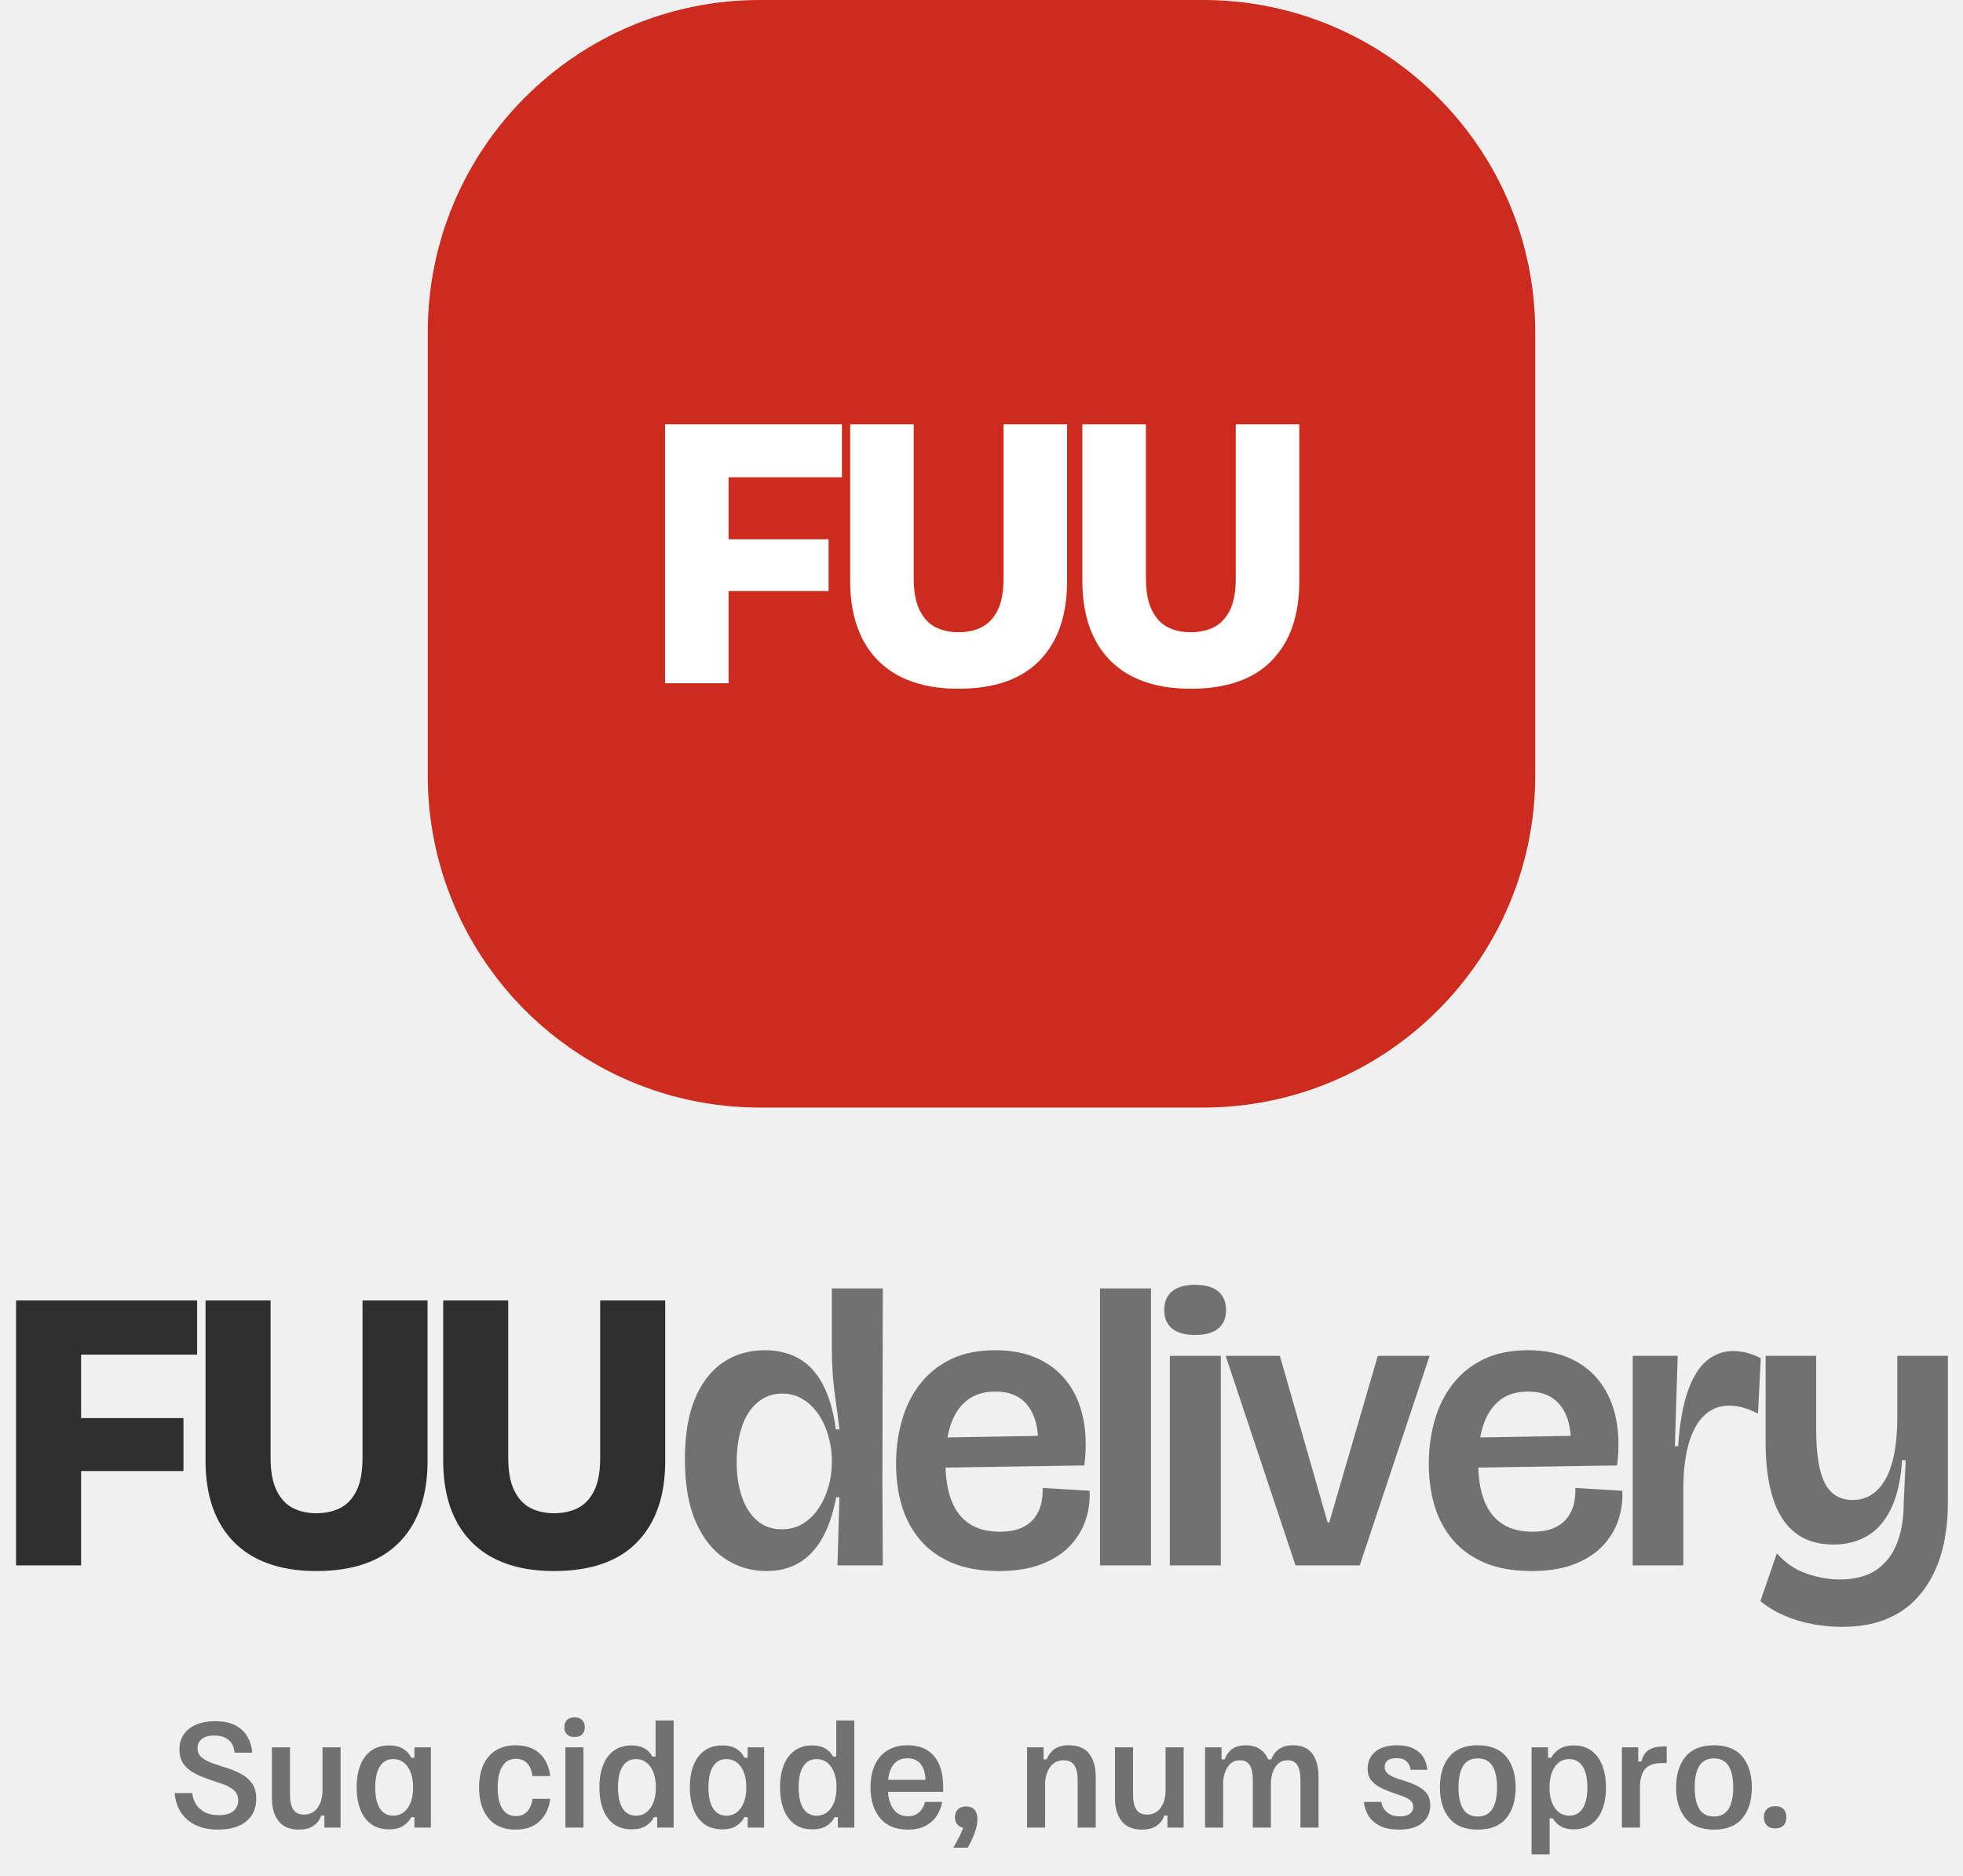
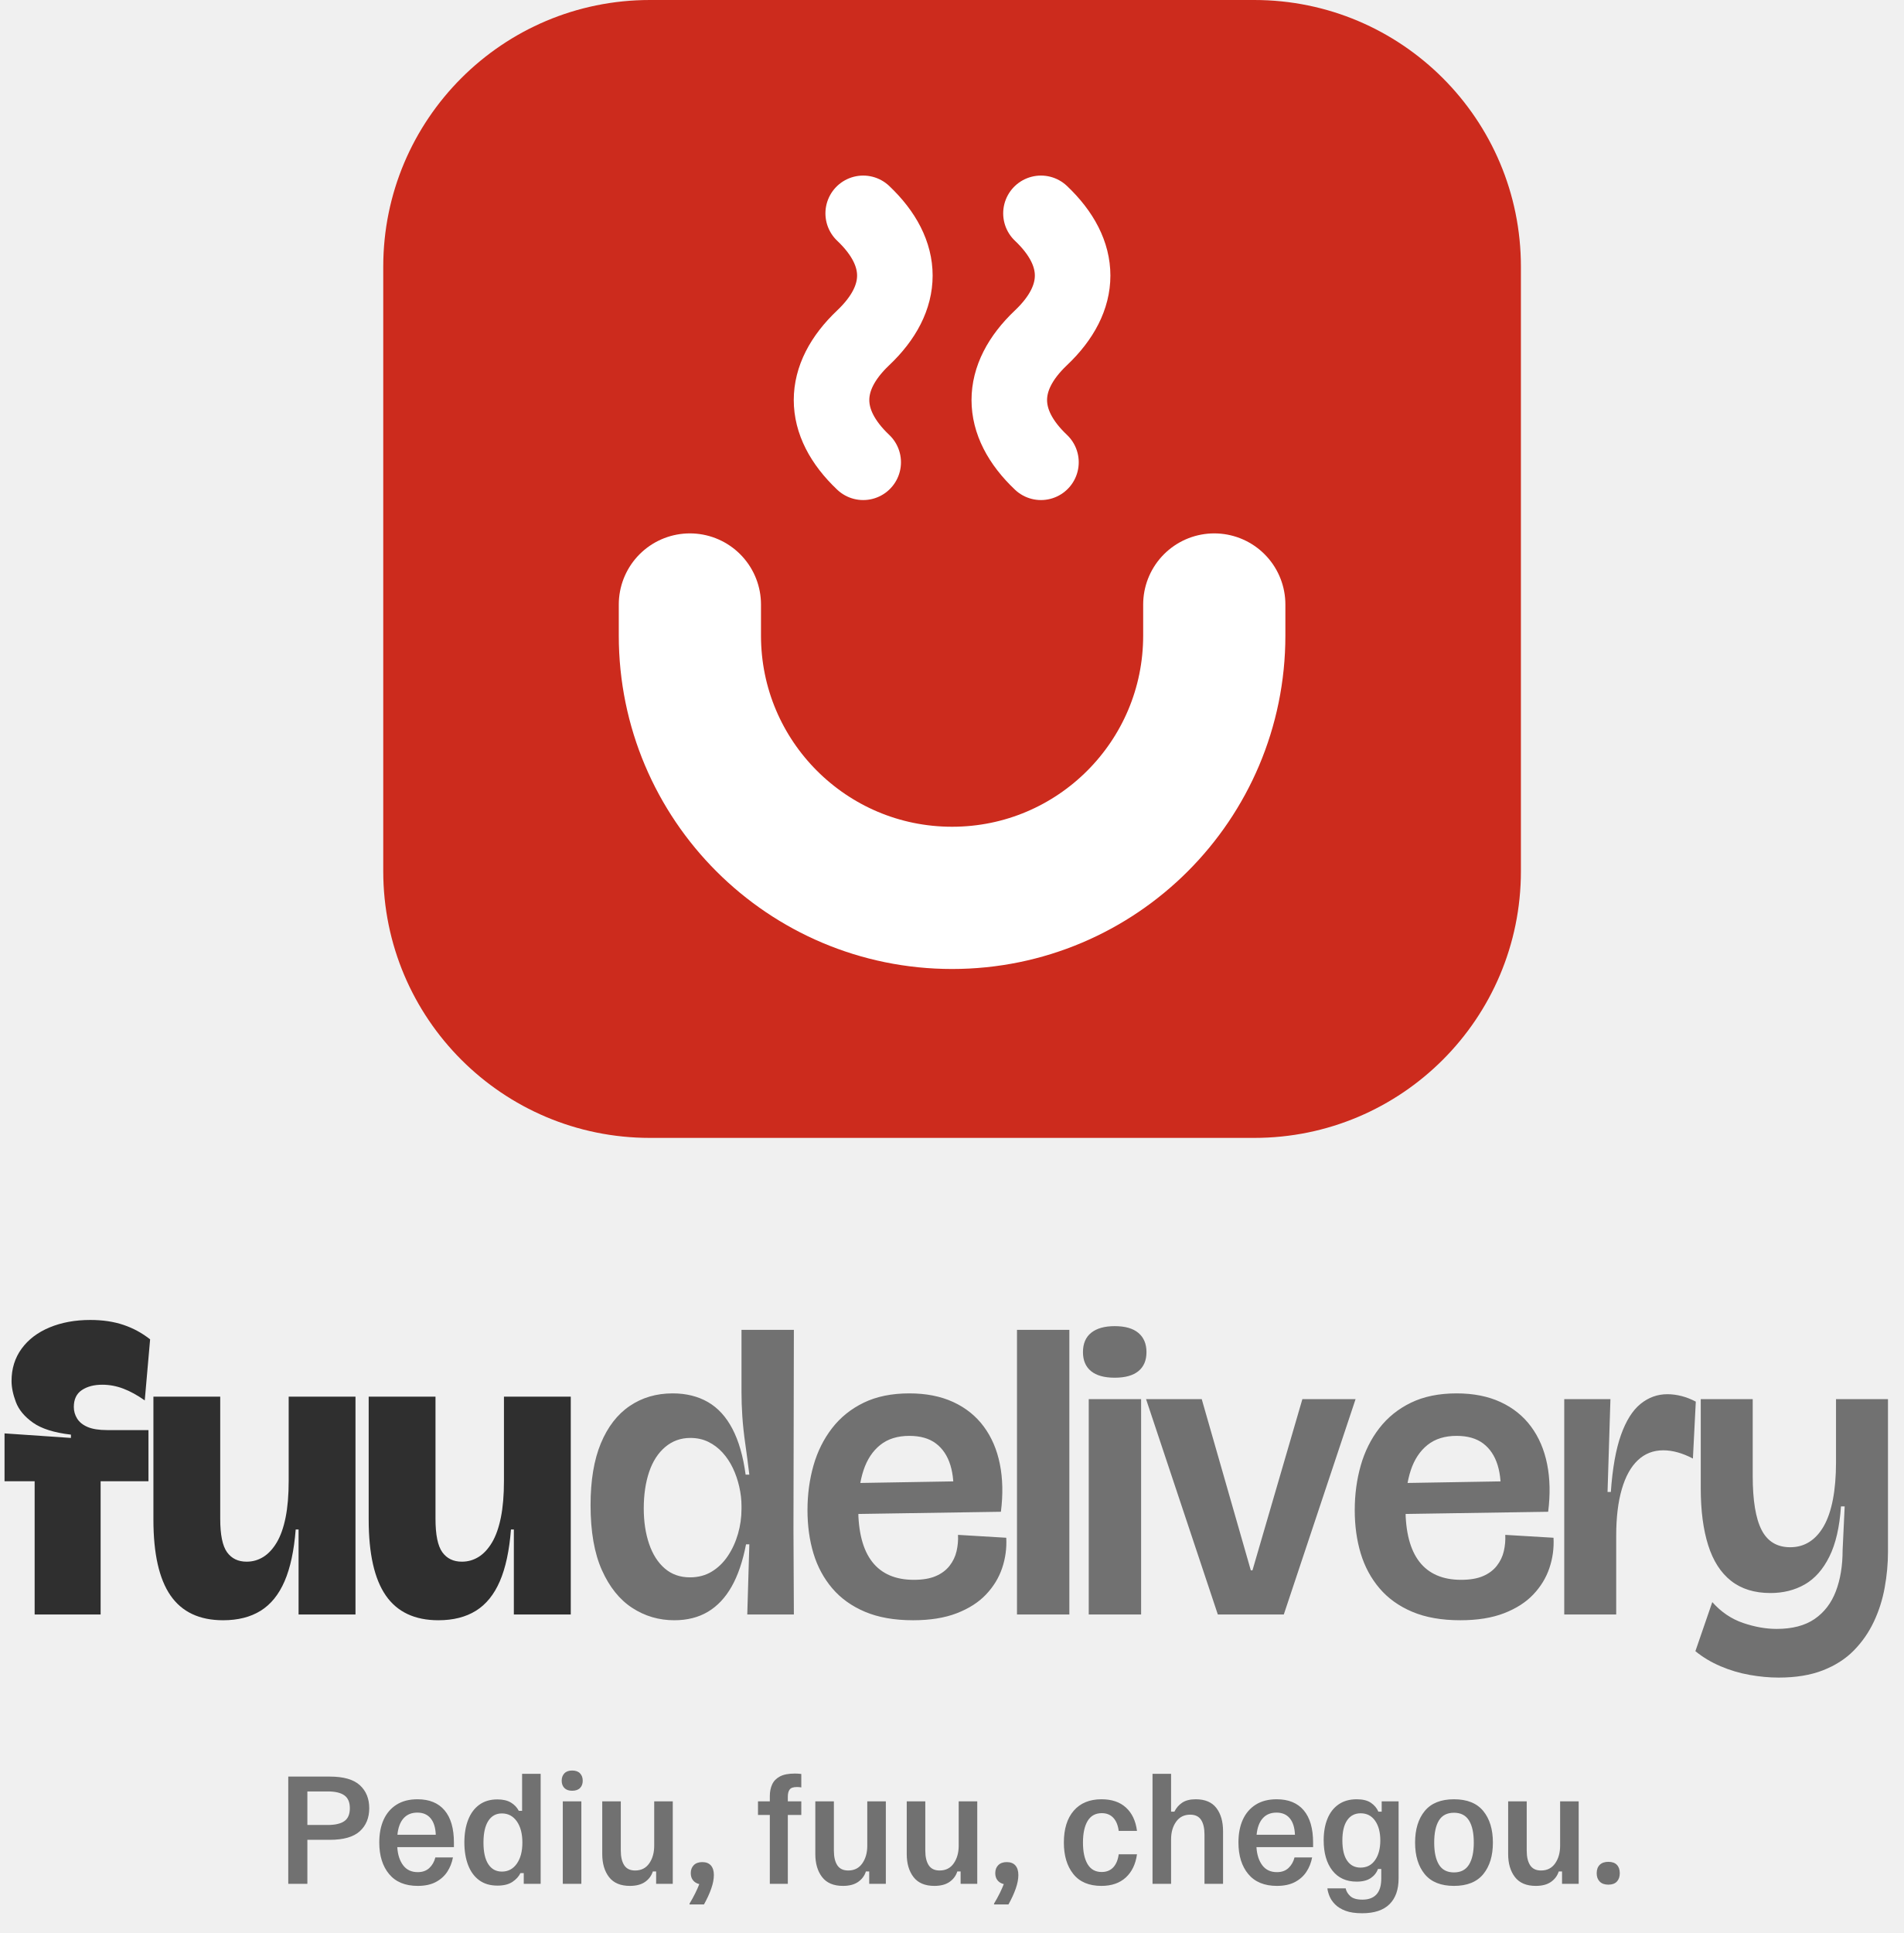
- <svg xmlns="http://www.w3.org/2000/svg" viewBox="0 0 283.6 271" width="283.6" height="271" role="img" aria-label="FUUdelivery — Sua cidade, num sopro.">
-   <rect x="61.8" y="0" width="160" height="160" rx="48" fill="#CC2B1D" />
-   <path fill="#FFFFFF" d="M96.077 98.701V61.299H105.257V98.701ZM100.667 85.384V77.903H119.708V85.384ZM100.667 68.949V61.299H121.635V68.949ZM138.466 99.495Q135.236 99.495 132.686 98.758Q130.136 98.021 128.294 96.661Q126.452 95.301 125.234 93.403Q124.015 91.504 123.42 89.124Q122.825 86.744 122.825 83.967V61.299H132.006V83.514Q132.006 86.404 132.856 88.132Q133.706 89.861 135.151 90.597Q136.596 91.334 138.466 91.334Q140.393 91.334 141.838 90.597Q143.283 89.861 144.133 88.161Q144.984 86.46 144.984 83.514V61.299H154.164V83.967Q154.164 91.334 150.197 95.414Q146.23 99.495 138.466 99.495ZM172.015 99.495Q168.785 99.495 166.235 98.758Q163.685 98.021 161.843 96.661Q160.001 95.301 158.783 93.403Q157.564 91.504 156.969 89.124Q156.374 86.744 156.374 83.967V61.299H165.555V83.514Q165.555 86.404 166.405 88.132Q167.255 89.861 168.7 90.597Q170.145 91.334 172.015 91.334Q173.942 91.334 175.387 90.597Q176.832 89.861 177.682 88.161Q178.533 86.46 178.533 83.514V61.299H187.713V83.967Q187.713 91.334 183.746 95.414Q179.779 99.495 172.015 99.495Z" />
-   <path fill="#2F2F2F" d="M2.32 226.142V187.862H11.716V226.142ZM7.018 212.512V204.856H26.506V212.512ZM7.018 195.692V187.862H28.478V195.692ZM45.704 226.954Q42.398 226.954 39.788 226.2Q37.178 225.446 35.293 224.054Q33.408 222.662 32.161 220.719Q30.914 218.776 30.305 216.34Q29.696 213.904 29.696 211.062V187.862H39.092V210.598Q39.092 213.556 39.962 215.325Q40.832 217.094 42.311 217.848Q43.79 218.602 45.704 218.602Q47.676 218.602 49.155 217.848Q50.634 217.094 51.504 215.354Q52.374 213.614 52.374 210.598V187.862H61.77V211.062Q61.77 218.602 57.71 222.778Q53.65 226.954 45.704 226.954ZM80.04 226.954Q76.734 226.954 74.124 226.2Q71.514 225.446 69.629 224.054Q67.744 222.662 66.497 220.719Q65.25 218.776 64.641 216.34Q64.032 213.904 64.032 211.062V187.862H73.428V210.598Q73.428 213.556 74.298 215.325Q75.168 217.094 76.647 217.848Q78.126 218.602 80.04 218.602Q82.012 218.602 83.491 217.848Q84.97 217.094 85.84 215.354Q86.71 213.614 86.71 210.598V187.862H96.106V211.062Q96.106 218.602 92.046 222.778Q87.986 226.954 80.04 226.954Z" />
-   <path fill="#717171" d="M110.722 226.954Q107.474 226.954 104.806 225.214Q102.138 223.474 100.543 219.907Q98.948 216.34 98.948 210.772Q98.948 205.552 100.398 202.072Q101.848 198.592 104.458 196.823Q107.068 195.054 110.49 195.054Q113.332 195.054 115.449 196.272Q117.566 197.49 118.9 200.042Q120.234 202.594 120.756 206.48H121.278Q120.988 204.102 120.698 202.072Q120.408 200.042 120.292 198.273Q120.176 196.504 120.176 194.938V186.122H127.542L127.484 214.136L127.542 226.142H120.988L121.278 216.282H120.814Q120.118 219.878 118.784 222.227Q117.45 224.576 115.449 225.765Q113.448 226.954 110.722 226.954ZM112.926 220.922Q114.666 220.922 116.0 220.11Q117.334 219.298 118.262 217.906Q119.19 216.514 119.683 214.803Q120.176 213.092 120.176 211.294V210.888Q120.176 209.554 119.857 208.162Q119.538 206.77 118.958 205.552Q118.378 204.334 117.508 203.377Q116.638 202.42 115.507 201.869Q114.376 201.318 112.984 201.318Q110.954 201.318 109.446 202.594Q107.938 203.87 107.184 206.103Q106.43 208.336 106.43 211.236Q106.43 214.02 107.184 216.224Q107.938 218.428 109.388 219.675Q110.838 220.922 112.926 220.922ZM144.304 226.954Q140.36 226.954 137.547 225.765Q134.734 224.576 132.936 222.459Q131.138 220.342 130.297 217.558Q129.456 214.774 129.456 211.468Q129.456 208.162 130.297 205.204Q131.138 202.246 132.907 199.955Q134.676 197.664 137.373 196.359Q140.07 195.054 143.782 195.054Q147.32 195.054 149.959 196.272Q152.598 197.49 154.251 199.723Q155.904 201.956 156.513 205.001Q157.122 208.046 156.658 211.7L134.038 212.048V207.698L151.148 207.408L149.93 209.902Q150.162 207.118 149.553 205.146Q148.944 203.174 147.523 202.101Q146.102 201.028 143.782 201.028Q141.288 201.028 139.693 202.304Q138.098 203.58 137.344 205.842Q136.59 208.104 136.59 211.178Q136.59 216.224 138.562 218.747Q140.534 221.27 144.42 221.27Q146.276 221.27 147.494 220.748Q148.712 220.226 149.437 219.298Q150.162 218.37 150.423 217.239Q150.684 216.108 150.626 214.948L157.412 215.354Q157.528 217.558 156.832 219.617Q156.136 221.676 154.57 223.329Q153.004 224.982 150.452 225.968Q147.9 226.954 144.304 226.954ZM158.92 226.142V186.122H166.286V226.142ZM169.012 226.142V195.866H176.378V226.142ZM172.666 192.85Q170.462 192.85 169.331 191.922Q168.2 190.994 168.2 189.254Q168.2 187.456 169.36 186.528Q170.52 185.6 172.666 185.6Q174.87 185.6 176.001 186.557Q177.132 187.514 177.132 189.254Q177.132 190.994 176.001 191.922Q174.87 192.85 172.666 192.85ZM187.166 226.142 177.074 195.866H184.904L191.806 219.936H192.038L199.056 195.866H206.538L196.446 226.142ZM221.27 226.954Q217.326 226.954 214.513 225.765Q211.7 224.576 209.902 222.459Q208.104 220.342 207.263 217.558Q206.422 214.774 206.422 211.468Q206.422 208.162 207.263 205.204Q208.104 202.246 209.873 199.955Q211.642 197.664 214.339 196.359Q217.036 195.054 220.748 195.054Q224.286 195.054 226.925 196.272Q229.564 197.49 231.217 199.723Q232.87 201.956 233.479 205.001Q234.088 208.046 233.624 211.7L211.004 212.048V207.698L228.114 207.408L226.896 209.902Q227.128 207.118 226.519 205.146Q225.91 203.174 224.489 202.101Q223.068 201.028 220.748 201.028Q218.254 201.028 216.659 202.304Q215.064 203.58 214.31 205.842Q213.556 208.104 213.556 211.178Q213.556 216.224 215.528 218.747Q217.5 221.27 221.386 221.27Q223.242 221.27 224.46 220.748Q225.678 220.226 226.403 219.298Q227.128 218.37 227.389 217.239Q227.65 216.108 227.592 214.948L234.378 215.354Q234.494 217.558 233.798 219.617Q233.102 221.676 231.536 223.329Q229.97 224.982 227.418 225.968Q224.866 226.954 221.27 226.954ZM235.886 226.142V210.714V195.866H242.382L241.976 208.916H242.44Q242.788 203.928 243.861 200.912Q244.934 197.896 246.616 196.533Q248.298 195.17 250.386 195.17Q251.372 195.17 252.387 195.431Q253.402 195.692 254.388 196.214L253.982 204.218Q252.88 203.638 251.836 203.348Q250.792 203.058 249.806 203.058Q247.718 203.058 246.239 204.45Q244.76 205.842 243.977 208.539Q243.194 211.236 243.194 215.064V226.142ZM266.046 235.016Q264.074 235.016 261.957 234.639Q259.84 234.262 257.868 233.421Q255.896 232.58 254.33 231.304L256.708 224.402Q258.564 226.49 261.029 227.331Q263.494 228.172 265.756 228.172Q269.062 228.172 271.092 226.78Q273.122 225.388 274.079 222.894Q275.036 220.4 275.036 217.094L275.326 210.946H274.804Q274.514 215.296 273.18 217.993Q271.846 220.69 269.729 221.908Q267.612 223.126 264.886 223.126Q261.522 223.126 259.347 221.415Q257.172 219.704 256.128 216.398Q255.084 213.092 255.084 208.394V195.866H262.392V206.654Q262.392 211.816 263.639 214.252Q264.886 216.688 267.67 216.688Q269.178 216.688 270.367 215.934Q271.556 215.18 272.397 213.701Q273.238 212.222 273.673 209.96Q274.108 207.698 274.108 204.74V195.866H281.416V217.326Q281.416 219.82 280.952 222.372Q280.488 224.924 279.415 227.186Q278.342 229.448 276.602 231.217Q274.862 232.986 272.252 234.001Q269.642 235.016 266.046 235.016Z" />
-   <path fill="#717171" d="M31.513 264.306Q29.909 264.306 28.749 263.861Q27.589 263.417 26.835 262.672Q26.081 261.928 25.694 260.981Q25.307 260.033 25.23 259.028H27.782Q27.84 259.821 28.265 260.555Q28.691 261.29 29.522 261.754Q30.353 262.218 31.61 262.218Q32.983 262.218 33.698 261.638Q34.413 261.058 34.413 260.072Q34.413 259.125 33.746 258.574Q33.079 258.023 32.035 257.675L30.218 257.056Q29.155 256.708 28.169 256.205Q27.183 255.703 26.554 254.871Q25.926 254.04 25.926 252.725Q25.926 251.411 26.583 250.502Q27.241 249.593 28.391 249.12Q29.541 248.646 31.049 248.646Q32.944 248.646 34.094 249.294Q35.245 249.941 35.796 250.976Q36.347 252.01 36.443 253.189H33.891Q33.853 252.551 33.553 251.991Q33.253 251.43 32.625 251.072Q31.997 250.715 30.953 250.715Q29.793 250.715 29.164 251.208Q28.536 251.701 28.536 252.532Q28.536 253.441 29.232 253.953Q29.928 254.465 30.972 254.813L32.809 255.413Q33.891 255.761 34.848 256.273Q35.805 256.785 36.414 257.626Q37.023 258.467 37.023 259.859Q37.023 261.947 35.554 263.127Q34.085 264.306 31.513 264.306ZM43.171 264.306Q41.199 264.306 40.242 263.069Q39.285 261.831 39.285 259.821V252.416H41.895V259.337Q41.895 260.671 42.379 261.406Q42.862 262.141 43.906 262.141Q45.201 262.141 45.897 261.135Q46.593 260.13 46.593 258.661V252.416H49.203V264.016H46.864V262.276H46.4Q46.11 263.185 45.308 263.745Q44.505 264.306 43.171 264.306ZM56.221 264.267Q54.655 264.267 53.611 263.504Q52.567 262.74 52.045 261.367Q51.523 259.995 51.523 258.197Q51.523 256.379 52.055 255.016Q52.587 253.653 53.631 252.899Q54.675 252.145 56.221 252.145Q57.497 252.145 58.28 252.658Q59.063 253.17 59.411 253.924H59.875V252.416H62.253V264.016H59.875V262.508H59.411Q59.063 263.223 58.28 263.745Q57.497 264.267 56.221 264.267ZM56.801 262.295Q58.116 262.295 58.899 261.184Q59.682 260.072 59.682 258.216Q59.682 256.341 58.899 255.229Q58.116 254.117 56.801 254.117Q55.564 254.117 54.887 255.171Q54.211 256.225 54.211 258.216Q54.211 260.207 54.887 261.251Q55.564 262.295 56.801 262.295ZM74.491 264.306Q71.881 264.306 70.547 262.643Q69.213 260.981 69.213 258.216Q69.213 255.335 70.605 253.731Q71.997 252.126 74.511 252.126Q76.676 252.126 77.952 253.296Q79.228 254.465 79.499 256.573H76.927Q76.773 255.374 76.164 254.726Q75.555 254.079 74.549 254.079Q73.215 254.079 72.558 255.171Q71.901 256.263 71.901 258.216Q71.901 260.169 72.558 261.261Q73.215 262.353 74.53 262.353Q75.555 262.353 76.164 261.696Q76.773 261.039 76.927 259.859H79.499Q79.209 261.947 77.923 263.127Q76.637 264.306 74.491 264.306ZM81.683 264.016V252.416H84.293V264.016ZM82.998 250.927Q82.283 250.927 81.906 250.541Q81.529 250.154 81.529 249.516Q81.529 248.878 81.906 248.482Q82.283 248.085 82.998 248.085Q83.733 248.085 84.11 248.482Q84.487 248.878 84.487 249.516Q84.487 250.154 84.11 250.541Q83.733 250.927 82.998 250.927ZM91.253 264.267Q89.707 264.267 88.672 263.504Q87.638 262.74 87.116 261.367Q86.594 259.995 86.594 258.197Q86.594 256.379 87.126 255.016Q87.657 253.653 88.692 252.899Q89.726 252.145 91.234 252.145Q92.394 252.145 93.129 252.58Q93.863 253.015 94.25 253.75H94.714V248.549H97.324V264.016H94.946V262.508H94.482Q94.134 263.223 93.351 263.745Q92.568 264.267 91.253 264.267ZM91.872 262.295Q93.187 262.295 93.97 261.184Q94.753 260.072 94.753 258.216Q94.753 256.341 93.97 255.229Q93.187 254.117 91.872 254.117Q90.635 254.117 89.958 255.171Q89.281 256.225 89.281 258.216Q89.281 260.207 89.958 261.251Q90.635 262.295 91.872 262.295ZM104.361 264.267Q102.795 264.267 101.751 263.504Q100.707 262.74 100.185 261.367Q99.663 259.995 99.663 258.197Q99.663 256.379 100.195 255.016Q100.727 253.653 101.771 252.899Q102.815 252.145 104.361 252.145Q105.637 252.145 106.42 252.658Q107.203 253.17 107.551 253.924H108.015V252.416H110.393V264.016H108.015V262.508H107.551Q107.203 263.223 106.42 263.745Q105.637 264.267 104.361 264.267ZM104.941 262.295Q106.256 262.295 107.039 261.184Q107.822 260.072 107.822 258.216Q107.822 256.341 107.039 255.229Q106.256 254.117 104.941 254.117Q103.704 254.117 103.027 255.171Q102.351 256.225 102.351 258.216Q102.351 260.207 103.027 261.251Q103.704 262.295 104.941 262.295ZM117.353 264.267Q115.807 264.267 114.772 263.504Q113.738 262.74 113.216 261.367Q112.694 259.995 112.694 258.197Q112.694 256.379 113.226 255.016Q113.757 253.653 114.792 252.899Q115.826 252.145 117.334 252.145Q118.494 252.145 119.229 252.58Q119.963 253.015 120.35 253.75H120.814V248.549H123.424V264.016H121.046V262.508H120.582Q120.234 263.223 119.451 263.745Q118.668 264.267 117.353 264.267ZM117.972 262.295Q119.287 262.295 120.07 261.184Q120.853 260.072 120.853 258.216Q120.853 256.341 120.07 255.229Q119.287 254.117 117.972 254.117Q116.735 254.117 116.058 255.171Q115.381 256.225 115.381 258.216Q115.381 260.207 116.058 261.251Q116.735 262.295 117.972 262.295ZM131.177 264.306Q128.528 264.306 127.146 262.643Q125.763 260.981 125.763 258.197Q125.763 256.341 126.382 254.987Q127.001 253.634 128.199 252.88Q129.398 252.126 131.138 252.126Q133.632 252.126 134.947 253.682Q136.261 255.239 136.261 258.216V258.854H128.296Q128.393 260.439 129.118 261.406Q129.843 262.373 131.177 262.373Q132.182 262.373 132.801 261.793Q133.419 261.213 133.651 260.304H136.126Q135.913 261.425 135.324 262.324Q134.734 263.223 133.709 263.765Q132.685 264.306 131.177 264.306ZM128.315 257.114H133.709Q133.651 255.606 132.984 254.804Q132.317 254.001 131.119 254.001Q129.901 254.001 129.185 254.794Q128.47 255.587 128.315 257.114ZM137.789 266.916V266.8Q138.253 266.027 138.591 265.34Q138.929 264.654 139.161 264.055Q138.601 263.919 138.282 263.523Q137.963 263.127 137.963 262.508Q137.963 261.812 138.388 261.387Q138.813 260.961 139.587 260.961Q140.379 260.961 140.795 261.435Q141.211 261.909 141.211 262.779Q141.211 263.629 140.843 264.683Q140.476 265.737 139.819 266.916ZM148.383 264.016V252.416H150.761V254.156H151.225Q151.573 253.228 152.337 252.677Q153.101 252.126 154.435 252.126Q156.426 252.126 157.364 253.354Q158.301 254.581 158.301 256.611V264.016H155.691V257.095Q155.691 255.741 155.208 255.016Q154.725 254.291 153.681 254.291Q152.405 254.291 151.699 255.287Q150.993 256.283 150.993 257.752V264.016ZM164.971 264.306Q162.999 264.306 162.042 263.069Q161.085 261.831 161.085 259.821V252.416H163.695V259.337Q163.695 260.671 164.179 261.406Q164.662 262.141 165.706 262.141Q167.001 262.141 167.697 261.135Q168.393 260.13 168.393 258.661V252.416H171.003V264.016H168.664V262.276H168.2Q167.91 263.185 167.108 263.745Q166.305 264.306 164.971 264.306ZM174.097 264.016V252.416H176.475V254.156H176.939Q177.248 253.247 177.983 252.687Q178.717 252.126 179.993 252.126Q181.211 252.126 182.014 252.667Q182.816 253.209 183.203 254.156H183.667Q184.015 253.228 184.778 252.677Q185.542 252.126 186.818 252.126Q188.713 252.126 189.602 253.354Q190.491 254.581 190.491 256.611V264.016H187.881V257.095Q187.881 255.741 187.446 255.016Q187.011 254.291 186.045 254.291Q184.865 254.291 184.237 255.287Q183.609 256.283 183.609 257.752V264.016H180.999V257.095Q180.999 255.741 180.564 255.016Q180.129 254.291 179.162 254.291Q177.983 254.291 177.345 255.287Q176.707 256.283 176.707 257.752V264.016ZM202.13 264.306Q200.371 264.306 199.269 263.716Q198.167 263.127 197.645 262.199Q197.123 261.271 197.045 260.304H199.559Q199.636 260.845 199.955 261.329Q200.274 261.812 200.835 262.102Q201.395 262.392 202.246 262.392Q203.213 262.392 203.696 262.015Q204.179 261.638 204.179 261.019Q204.179 260.478 203.773 260.101Q203.367 259.724 202.497 259.434L201.105 258.951Q200.139 258.603 199.346 258.187Q198.553 257.771 198.07 257.133Q197.587 256.495 197.587 255.49Q197.587 253.963 198.708 253.044Q199.829 252.126 201.84 252.126Q203.29 252.126 204.228 252.6Q205.165 253.073 205.649 253.876Q206.132 254.678 206.209 255.664H203.793Q203.715 254.949 203.222 254.465Q202.729 253.982 201.743 253.982Q200.912 253.982 200.477 254.32Q200.042 254.659 200.042 255.258Q200.042 255.838 200.477 256.215Q200.912 256.592 201.801 256.901L203.174 257.346Q204.141 257.675 204.933 258.09Q205.726 258.506 206.18 259.154Q206.635 259.801 206.635 260.807Q206.635 262.373 205.484 263.339Q204.334 264.306 202.13 264.306ZM213.498 264.306Q210.733 264.306 209.38 262.653Q208.027 261.0 208.027 258.216Q208.027 255.432 209.38 253.779Q210.733 252.126 213.498 252.126Q216.263 252.126 217.616 253.779Q218.969 255.432 218.969 258.216Q218.969 261.0 217.616 262.653Q216.263 264.306 213.498 264.306ZM213.498 262.411Q214.929 262.411 215.605 261.319Q216.282 260.227 216.282 258.216Q216.282 256.186 215.605 255.103Q214.929 254.021 213.498 254.021Q212.048 254.021 211.381 255.103Q210.714 256.186 210.714 258.216Q210.714 260.227 211.381 261.319Q212.048 262.411 213.498 262.411ZM221.27 267.883V252.416H223.648V253.924H224.112Q224.479 253.209 225.262 252.677Q226.045 252.145 227.36 252.145Q228.887 252.145 229.922 252.909Q230.956 253.673 231.488 255.045Q232.019 256.418 232.019 258.216Q232.019 260.033 231.488 261.396Q230.956 262.759 229.922 263.513Q228.887 264.267 227.379 264.267Q226.219 264.267 225.485 263.832Q224.75 263.397 224.344 262.682H223.88V267.883ZM226.722 262.295Q227.959 262.295 228.646 261.251Q229.332 260.207 229.332 258.216Q229.332 256.225 228.646 255.171Q227.959 254.117 226.722 254.117Q225.407 254.117 224.634 255.229Q223.861 256.341 223.861 258.216Q223.861 260.072 224.634 261.184Q225.407 262.295 226.722 262.295ZM234.32 264.016V252.416H236.679V254.465H237.143Q237.259 253.924 237.568 253.431Q237.877 252.938 238.525 252.619Q239.173 252.3 240.294 252.3H240.797V254.697H240.081Q238.399 254.697 237.665 255.558Q236.93 256.418 236.93 258.216V264.016ZM247.621 264.306Q244.857 264.306 243.503 262.653Q242.15 261.0 242.15 258.216Q242.15 255.432 243.503 253.779Q244.857 252.126 247.621 252.126Q250.386 252.126 251.739 253.779Q253.093 255.432 253.093 258.216Q253.093 261.0 251.739 262.653Q250.386 264.306 247.621 264.306ZM247.621 262.411Q249.052 262.411 249.729 261.319Q250.405 260.227 250.405 258.216Q250.405 256.186 249.729 255.103Q249.052 254.021 247.621 254.021Q246.171 254.021 245.504 255.103Q244.837 256.186 244.837 258.216Q244.837 260.227 245.504 261.319Q246.171 262.411 247.621 262.411ZM256.476 264.132Q255.683 264.132 255.258 263.697Q254.833 263.262 254.833 262.527Q254.833 261.773 255.258 261.348Q255.683 260.923 256.476 260.923Q257.269 260.923 257.675 261.348Q258.081 261.773 258.081 262.527Q258.081 263.262 257.675 263.697Q257.269 264.132 256.476 264.132Z" />
+ <svg xmlns="http://www.w3.org/2000/svg" viewBox="0 0 267.7 271.8" width="267.7" height="271.8" role="img" aria-label="FUUdelivery — Pediu, fuu, chegou.">
+   <g transform="translate(53.9 0) scale(0.3125)">
+     <rect width="512" height="512" rx="120" fill="#CC2B1D" />
+     <path d="M138 272 v14 a118 118 0 0 0 236 0 v-14" fill="none" stroke="#FFFFFF" stroke-width="64" stroke-linecap="round" />
+     <path d="M216 208 C197 190 197 170 216 152 C235 134 235 114 216 96" fill="none" stroke="#FFFFFF" stroke-width="34" stroke-linecap="round" />
+     <path d="M296 208 C277 190 277 170 296 152 C315 134 315 114 296 96" fill="none" stroke="#FFFFFF" stroke-width="34" stroke-linecap="round" />
+   </g>
+   <path fill="#2F2F2F" d="M4.872 227.012V208.278H0.638V201.55L9.976 202.188V201.724Q6.438 201.318 4.64 200.042Q2.842 198.766 2.233 197.142Q1.624 195.518 1.624 194.184Q1.624 191.574 3.045 189.631Q4.466 187.688 6.989 186.644Q9.512 185.6 12.702 185.6Q15.312 185.6 17.371 186.296Q19.43 186.992 21.112 188.326L20.358 196.91Q18.792 195.808 17.342 195.257Q15.892 194.706 14.384 194.706Q12.644 194.706 11.513 195.46Q10.382 196.214 10.382 197.838Q10.382 198.708 10.846 199.462Q11.31 200.216 12.325 200.651Q13.34 201.086 15.08 201.086H20.88V208.278H14.152V227.012ZM31.378 227.824Q26.39 227.824 23.983 224.344Q21.576 220.864 21.576 213.672V196.388H30.972V213.556Q30.972 216.92 31.929 218.254Q32.886 219.588 34.684 219.588Q35.96 219.588 37.033 218.921Q38.106 218.254 38.918 216.891Q39.73 215.528 40.165 213.382Q40.6 211.236 40.6 208.22V196.388H49.996V213.208V227.012H41.992V215.064H41.586Q41.238 219.53 40.02 222.343Q38.802 225.156 36.656 226.49Q34.51 227.824 31.378 227.824ZM61.654 227.824Q56.666 227.824 54.259 224.344Q51.852 220.864 51.852 213.672V196.388H61.248V213.556Q61.248 216.92 62.205 218.254Q63.162 219.588 64.96 219.588Q66.236 219.588 67.309 218.921Q68.382 218.254 69.194 216.891Q70.006 215.528 70.441 213.382Q70.876 211.236 70.876 208.22V196.388H80.272V213.208V227.012H72.268V215.064H71.862Q71.514 219.53 70.296 222.343Q69.078 225.156 66.932 226.49Q64.786 227.824 61.654 227.824Z" />
+   <path fill="#717171" d="M94.83 227.824Q91.582 227.824 88.914 226.084Q86.246 224.344 84.651 220.777Q83.056 217.21 83.056 211.642Q83.056 206.422 84.506 202.942Q85.956 199.462 88.566 197.693Q91.176 195.924 94.598 195.924Q97.44 195.924 99.557 197.142Q101.674 198.36 103.008 200.912Q104.342 203.464 104.864 207.35H105.386Q105.096 204.972 104.806 202.942Q104.516 200.912 104.4 199.143Q104.284 197.374 104.284 195.808V186.992H111.65L111.592 215.006L111.65 227.012H105.096L105.386 217.152H104.922Q104.226 220.748 102.892 223.097Q101.558 225.446 99.557 226.635Q97.556 227.824 94.83 227.824ZM97.034 221.792Q98.774 221.792 100.108 220.98Q101.442 220.168 102.37 218.776Q103.298 217.384 103.791 215.673Q104.284 213.962 104.284 212.164V211.758Q104.284 210.424 103.965 209.032Q103.646 207.64 103.066 206.422Q102.486 205.204 101.616 204.247Q100.746 203.29 99.615 202.739Q98.484 202.188 97.092 202.188Q95.062 202.188 93.554 203.464Q92.046 204.74 91.292 206.973Q90.538 209.206 90.538 212.106Q90.538 214.89 91.292 217.094Q92.046 219.298 93.496 220.545Q94.946 221.792 97.034 221.792ZM128.412 227.824Q124.468 227.824 121.655 226.635Q118.842 225.446 117.044 223.329Q115.246 221.212 114.405 218.428Q113.564 215.644 113.564 212.338Q113.564 209.032 114.405 206.074Q115.246 203.116 117.015 200.825Q118.784 198.534 121.481 197.229Q124.178 195.924 127.89 195.924Q131.428 195.924 134.067 197.142Q136.706 198.36 138.359 200.593Q140.012 202.826 140.621 205.871Q141.23 208.916 140.766 212.57L118.146 212.918V208.568L135.256 208.278L134.038 210.772Q134.27 207.988 133.661 206.016Q133.052 204.044 131.631 202.971Q130.21 201.898 127.89 201.898Q125.396 201.898 123.801 203.174Q122.206 204.45 121.452 206.712Q120.698 208.974 120.698 212.048Q120.698 217.094 122.67 219.617Q124.642 222.14 128.528 222.14Q130.384 222.14 131.602 221.618Q132.82 221.096 133.545 220.168Q134.27 219.24 134.531 218.109Q134.792 216.978 134.734 215.818L141.52 216.224Q141.636 218.428 140.94 220.487Q140.244 222.546 138.678 224.199Q137.112 225.852 134.56 226.838Q132.008 227.824 128.412 227.824ZM143.028 227.012V186.992H150.394V227.012ZM153.12 227.012V196.736H160.486V227.012ZM156.774 193.72Q154.57 193.72 153.439 192.792Q152.308 191.864 152.308 190.124Q152.308 188.326 153.468 187.398Q154.628 186.47 156.774 186.47Q158.978 186.47 160.109 187.427Q161.24 188.384 161.24 190.124Q161.24 191.864 160.109 192.792Q158.978 193.72 156.774 193.72ZM171.274 227.012 161.182 196.736H169.012L175.914 220.806H176.146L183.164 196.736H190.646L180.554 227.012ZM205.378 227.824Q201.434 227.824 198.621 226.635Q195.808 225.446 194.01 223.329Q192.212 221.212 191.371 218.428Q190.53 215.644 190.53 212.338Q190.53 209.032 191.371 206.074Q192.212 203.116 193.981 200.825Q195.75 198.534 198.447 197.229Q201.144 195.924 204.856 195.924Q208.394 195.924 211.033 197.142Q213.672 198.36 215.325 200.593Q216.978 202.826 217.587 205.871Q218.196 208.916 217.732 212.57L195.112 212.918V208.568L212.222 208.278L211.004 210.772Q211.236 207.988 210.627 206.016Q210.018 204.044 208.597 202.971Q207.176 201.898 204.856 201.898Q202.362 201.898 200.767 203.174Q199.172 204.45 198.418 206.712Q197.664 208.974 197.664 212.048Q197.664 217.094 199.636 219.617Q201.608 222.14 205.494 222.14Q207.35 222.14 208.568 221.618Q209.786 221.096 210.511 220.168Q211.236 219.24 211.497 218.109Q211.758 216.978 211.7 215.818L218.486 216.224Q218.602 218.428 217.906 220.487Q217.21 222.546 215.644 224.199Q214.078 225.852 211.526 226.838Q208.974 227.824 205.378 227.824ZM219.994 227.012V211.584V196.736H226.49L226.084 209.786H226.548Q226.896 204.798 227.969 201.782Q229.042 198.766 230.724 197.403Q232.406 196.04 234.494 196.04Q235.48 196.04 236.495 196.301Q237.51 196.562 238.496 197.084L238.09 205.088Q236.988 204.508 235.944 204.218Q234.9 203.928 233.914 203.928Q231.826 203.928 230.347 205.32Q228.868 206.712 228.085 209.409Q227.302 212.106 227.302 215.934V227.012ZM250.154 235.886Q248.182 235.886 246.065 235.509Q243.948 235.132 241.976 234.291Q240.004 233.45 238.438 232.174L240.816 225.272Q242.672 227.36 245.137 228.201Q247.602 229.042 249.864 229.042Q253.17 229.042 255.2 227.65Q257.23 226.258 258.187 223.764Q259.144 221.27 259.144 217.964L259.434 211.816H258.912Q258.622 216.166 257.288 218.863Q255.954 221.56 253.837 222.778Q251.72 223.996 248.994 223.996Q245.63 223.996 243.455 222.285Q241.28 220.574 240.236 217.268Q239.192 213.962 239.192 209.264V196.736H246.5V207.524Q246.5 212.686 247.747 215.122Q248.994 217.558 251.778 217.558Q253.286 217.558 254.475 216.804Q255.664 216.05 256.505 214.571Q257.346 213.092 257.781 210.83Q258.216 208.568 258.216 205.61V196.736H265.524V218.196Q265.524 220.69 265.06 223.242Q264.596 225.794 263.523 228.056Q262.45 230.318 260.71 232.087Q258.97 233.856 256.36 234.871Q253.75 235.886 250.154 235.886Z" />
+   <path fill="#717171" d="M40.542 264.886V249.806H46.381Q49.281 249.806 50.605 251.014Q51.929 252.223 51.929 254.253Q51.929 256.283 50.605 257.491Q49.281 258.699 46.381 258.699H43.229V264.886ZM43.229 256.611H46.091Q47.657 256.611 48.43 256.07Q49.203 255.529 49.203 254.253Q49.203 252.996 48.43 252.445Q47.657 251.894 46.091 251.894H43.229ZM58.754 265.176Q56.105 265.176 54.723 263.513Q53.341 261.851 53.341 259.067Q53.341 257.211 53.959 255.857Q54.578 254.504 55.777 253.75Q56.975 252.996 58.715 252.996Q61.209 252.996 62.524 254.552Q63.839 256.109 63.839 259.086V259.724H55.873Q55.97 261.309 56.695 262.276Q57.42 263.243 58.754 263.243Q59.759 263.243 60.378 262.663Q60.997 262.083 61.229 261.174H63.703Q63.491 262.295 62.901 263.194Q62.311 264.093 61.287 264.635Q60.262 265.176 58.754 265.176ZM55.893 257.984H61.287Q61.229 256.476 60.562 255.674Q59.895 254.871 58.696 254.871Q57.478 254.871 56.763 255.664Q56.047 256.457 55.893 257.984ZM69.967 265.137Q68.421 265.137 67.386 264.374Q66.352 263.61 65.83 262.237Q65.308 260.865 65.308 259.067Q65.308 257.249 65.84 255.886Q66.371 254.523 67.406 253.769Q68.44 253.015 69.948 253.015Q71.108 253.015 71.843 253.45Q72.577 253.885 72.964 254.62H73.428V249.419H76.038V264.886H73.66V263.378H73.196Q72.848 264.093 72.065 264.615Q71.282 265.137 69.967 265.137ZM70.586 263.165Q71.901 263.165 72.684 262.054Q73.467 260.942 73.467 259.086Q73.467 257.211 72.684 256.099Q71.901 254.987 70.586 254.987Q69.349 254.987 68.672 256.041Q67.995 257.095 67.995 259.086Q67.995 261.077 68.672 262.121Q69.349 263.165 70.586 263.165ZM79.151 264.886V253.286H81.761V264.886ZM80.465 251.797Q79.75 251.797 79.373 251.411Q78.996 251.024 78.996 250.386Q78.996 249.748 79.373 249.352Q79.75 248.955 80.465 248.955Q81.2 248.955 81.577 249.352Q81.954 249.748 81.954 250.386Q81.954 251.024 81.577 251.411Q81.2 251.797 80.465 251.797ZM88.585 265.176Q86.613 265.176 85.656 263.939Q84.699 262.701 84.699 260.691V253.286H87.309V260.207Q87.309 261.541 87.793 262.276Q88.276 263.011 89.32 263.011Q90.615 263.011 91.311 262.005Q92.007 261.0 92.007 259.531V253.286H94.617V264.886H92.278V263.146H91.814Q91.524 264.055 90.722 264.615Q89.919 265.176 88.585 265.176ZM96.976 267.786V267.67Q97.44 266.897 97.778 266.21Q98.117 265.524 98.349 264.925Q97.788 264.789 97.469 264.393Q97.15 263.997 97.15 263.378Q97.15 262.682 97.575 262.257Q98.001 261.831 98.774 261.831Q99.567 261.831 99.982 262.305Q100.398 262.779 100.398 263.649Q100.398 264.499 100.031 265.553Q99.663 266.607 99.006 267.786ZM108.267 264.886V255.2H106.604V253.286H108.267V252.551Q108.267 251.623 108.595 250.908Q108.924 250.193 109.688 249.787Q110.451 249.381 111.785 249.381Q112.269 249.381 112.694 249.439V251.333Q112.462 251.275 112.075 251.275Q111.321 251.275 111.06 251.623Q110.799 251.971 110.799 252.629V253.286H112.694V255.2H110.799V264.886ZM118.552 265.176Q116.58 265.176 115.623 263.939Q114.666 262.701 114.666 260.691V253.286H117.276V260.207Q117.276 261.541 117.759 262.276Q118.243 263.011 119.287 263.011Q120.582 263.011 121.278 262.005Q121.974 261.0 121.974 259.531V253.286H124.584V264.886H122.245V263.146H121.781Q121.491 264.055 120.688 264.615Q119.886 265.176 118.552 265.176ZM131.409 265.176Q129.437 265.176 128.48 263.939Q127.523 262.701 127.523 260.691V253.286H130.133V260.207Q130.133 261.541 130.616 262.276Q131.099 263.011 132.143 263.011Q133.439 263.011 134.135 262.005Q134.831 261.0 134.831 259.531V253.286H137.441V264.886H135.101V263.146H134.637Q134.347 264.055 133.545 264.615Q132.743 265.176 131.409 265.176ZM139.799 267.786V267.67Q140.263 266.897 140.602 266.21Q140.94 265.524 141.172 264.925Q140.611 264.789 140.292 264.393Q139.973 263.997 139.973 263.378Q139.973 262.682 140.399 262.257Q140.824 261.831 141.597 261.831Q142.39 261.831 142.806 262.305Q143.221 262.779 143.221 263.649Q143.221 264.499 142.854 265.553Q142.487 266.607 141.829 267.786ZM154.899 265.176Q152.289 265.176 150.955 263.513Q149.621 261.851 149.621 259.086Q149.621 256.205 151.013 254.601Q152.405 252.996 154.918 252.996Q157.083 252.996 158.359 254.166Q159.635 255.335 159.906 257.443H157.335Q157.18 256.244 156.571 255.596Q155.962 254.949 154.957 254.949Q153.623 254.949 152.965 256.041Q152.308 257.133 152.308 259.086Q152.308 261.039 152.965 262.131Q153.623 263.223 154.937 263.223Q155.962 263.223 156.571 262.566Q157.18 261.909 157.335 260.729H159.906Q159.616 262.817 158.33 263.997Q157.045 265.176 154.899 265.176ZM162.091 264.886V249.419H164.701V254.736H165.165Q165.571 253.924 166.286 253.46Q167.001 252.996 168.161 252.996Q170.133 252.996 171.071 254.224Q172.009 255.451 172.009 257.481V264.886H169.399V257.965Q169.399 256.611 168.915 255.886Q168.432 255.161 167.388 255.161Q166.112 255.161 165.406 256.157Q164.701 257.153 164.701 258.622V264.886ZM179.587 265.176Q176.939 265.176 175.556 263.513Q174.174 261.851 174.174 259.067Q174.174 257.211 174.793 255.857Q175.411 254.504 176.61 253.75Q177.809 252.996 179.549 252.996Q182.043 252.996 183.357 254.552Q184.672 256.109 184.672 259.086V259.724H176.707Q176.803 261.309 177.528 262.276Q178.253 263.243 179.587 263.243Q180.593 263.243 181.211 262.663Q181.83 262.083 182.062 261.174H184.537Q184.324 262.295 183.734 263.194Q183.145 264.093 182.12 264.635Q181.095 265.176 179.587 265.176ZM176.726 257.984H182.12Q182.062 256.476 181.395 255.674Q180.728 254.871 179.529 254.871Q178.311 254.871 177.596 255.664Q176.881 256.457 176.726 257.984ZM191.574 269.023Q190.143 269.023 189.225 268.675Q188.307 268.327 187.765 267.776Q187.224 267.225 186.982 266.626Q186.741 266.027 186.683 265.524H189.254Q189.37 266.123 189.902 266.616Q190.433 267.109 191.613 267.109Q192.908 267.109 193.585 266.375Q194.261 265.64 194.261 264.132V262.798H193.797Q193.507 263.591 192.773 264.084Q192.038 264.577 190.801 264.577Q188.597 264.577 187.379 263.011Q186.161 261.445 186.161 258.757Q186.161 257.037 186.692 255.732Q187.224 254.427 188.268 253.711Q189.312 252.996 190.801 252.996Q192.077 252.996 192.802 253.489Q193.527 253.982 193.855 254.736H194.319V253.286H196.697V264.132Q196.697 266.491 195.412 267.757Q194.126 269.023 191.574 269.023ZM191.342 262.605Q192.657 262.605 193.391 261.551Q194.126 260.497 194.126 258.777Q194.126 257.056 193.391 256.012Q192.657 254.968 191.361 254.968Q190.143 254.968 189.467 255.944Q188.79 256.921 188.79 258.777Q188.79 260.671 189.467 261.638Q190.143 262.605 191.342 262.605ZM204.489 265.176Q201.724 265.176 200.371 263.523Q199.017 261.87 199.017 259.086Q199.017 256.302 200.371 254.649Q201.724 252.996 204.489 252.996Q207.253 252.996 208.607 254.649Q209.96 256.302 209.96 259.086Q209.96 261.87 208.607 263.523Q207.253 265.176 204.489 265.176ZM204.489 263.281Q205.919 263.281 206.596 262.189Q207.273 261.097 207.273 259.086Q207.273 257.056 206.596 255.973Q205.919 254.891 204.489 254.891Q203.039 254.891 202.372 255.973Q201.705 257.056 201.705 259.086Q201.705 261.097 202.372 262.189Q203.039 263.281 204.489 263.281ZM215.992 265.176Q214.02 265.176 213.063 263.939Q212.106 262.701 212.106 260.691V253.286H214.716V260.207Q214.716 261.541 215.199 262.276Q215.683 263.011 216.727 263.011Q218.022 263.011 218.718 262.005Q219.414 261.0 219.414 259.531V253.286H222.024V264.886H219.685V263.146H219.221Q218.931 264.055 218.128 264.615Q217.326 265.176 215.992 265.176ZM226.2 265.002Q225.407 265.002 224.982 264.567Q224.557 264.132 224.557 263.397Q224.557 262.643 224.982 262.218Q225.407 261.793 226.2 261.793Q226.993 261.793 227.399 262.218Q227.805 262.643 227.805 263.397Q227.805 264.132 227.399 264.567Q226.993 265.002 226.2 265.002Z" />
</svg>
